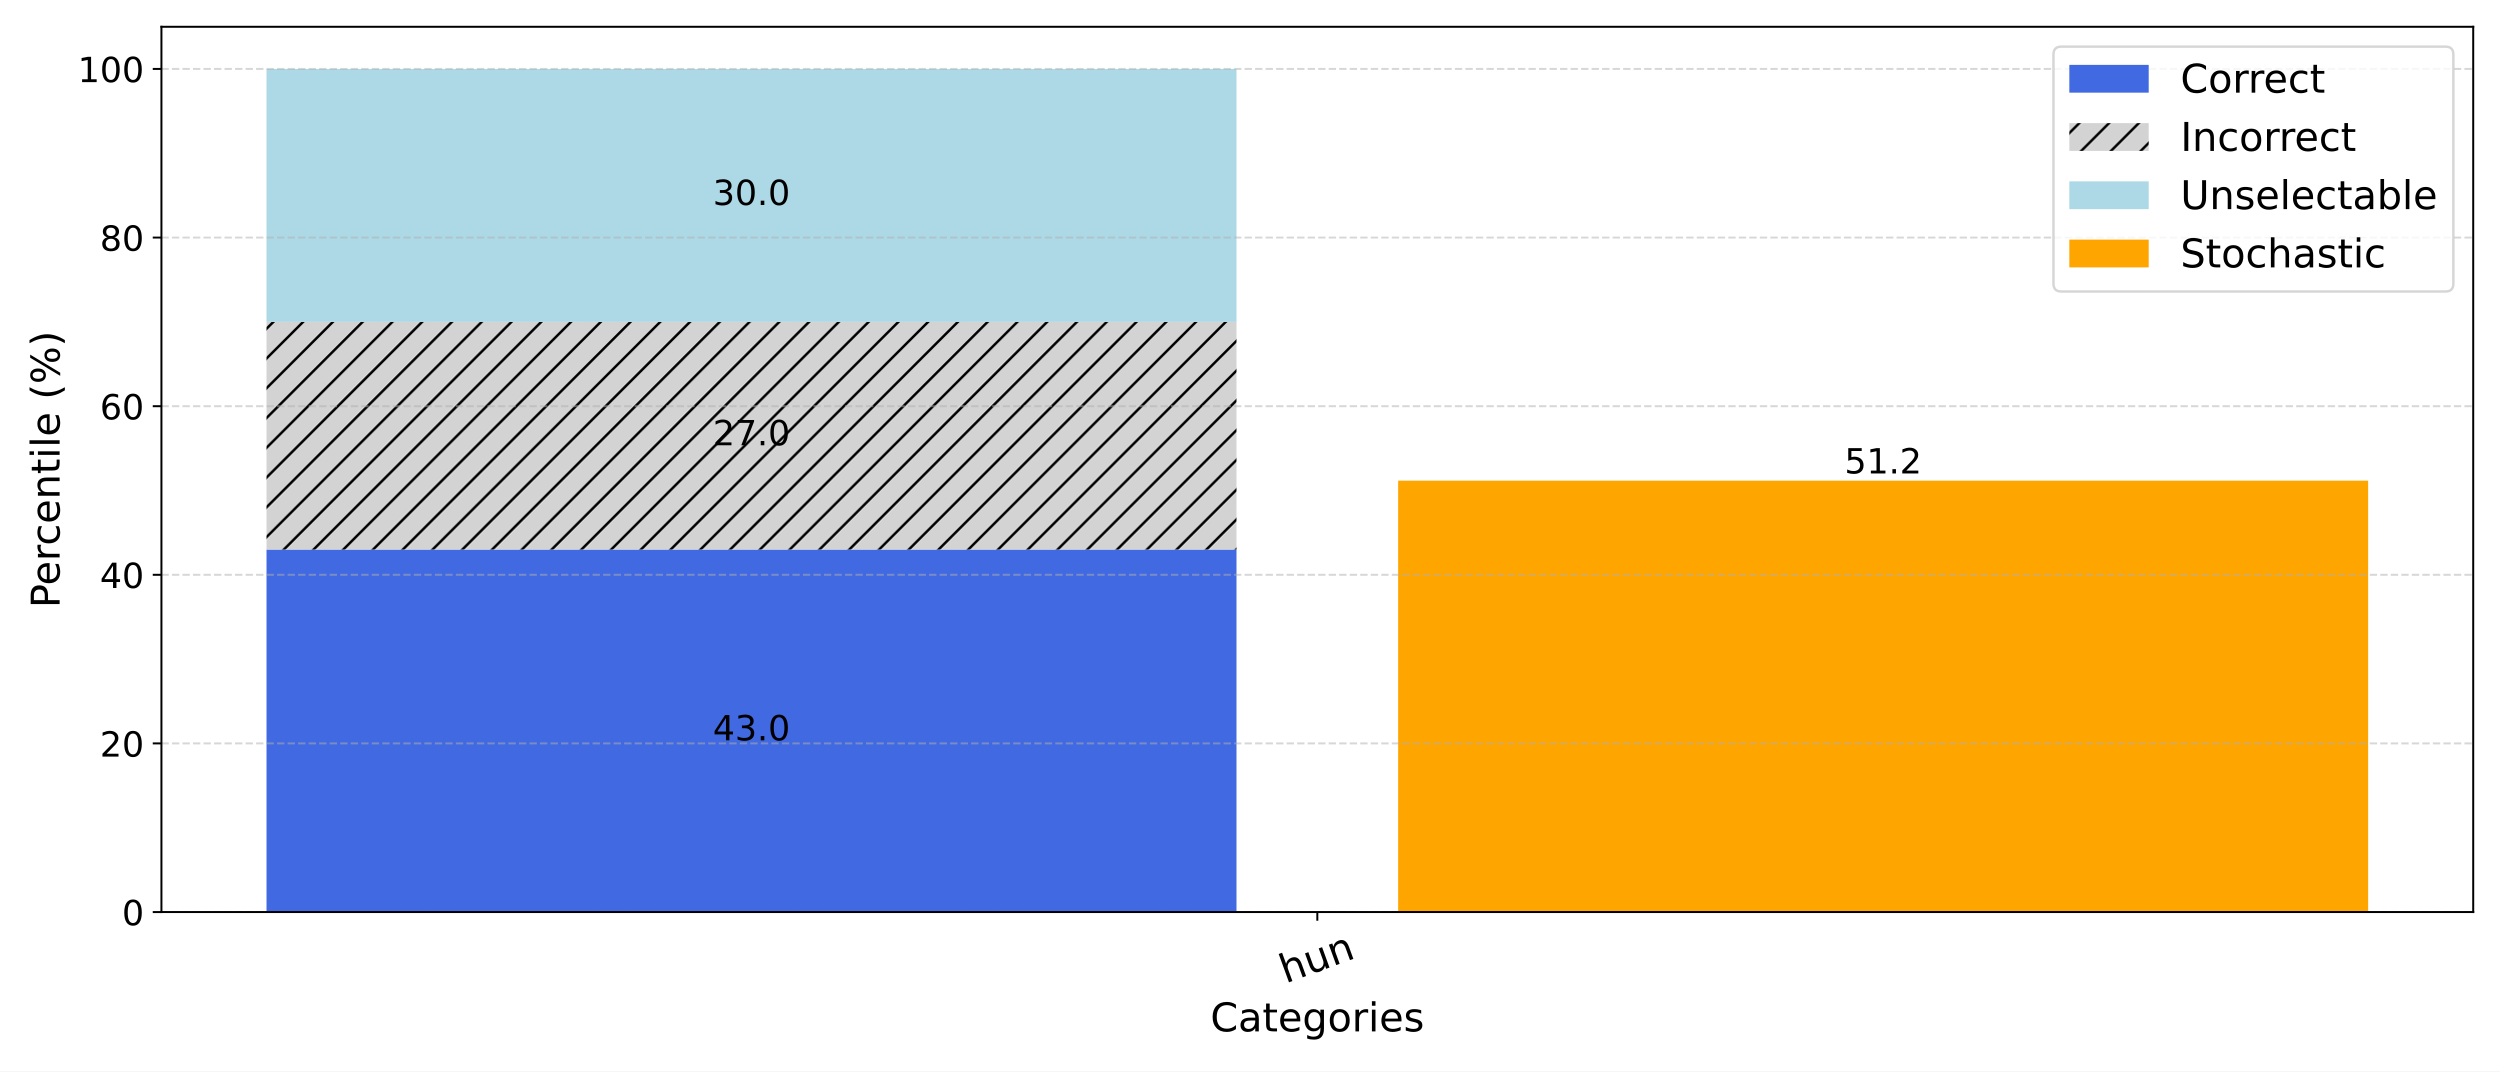
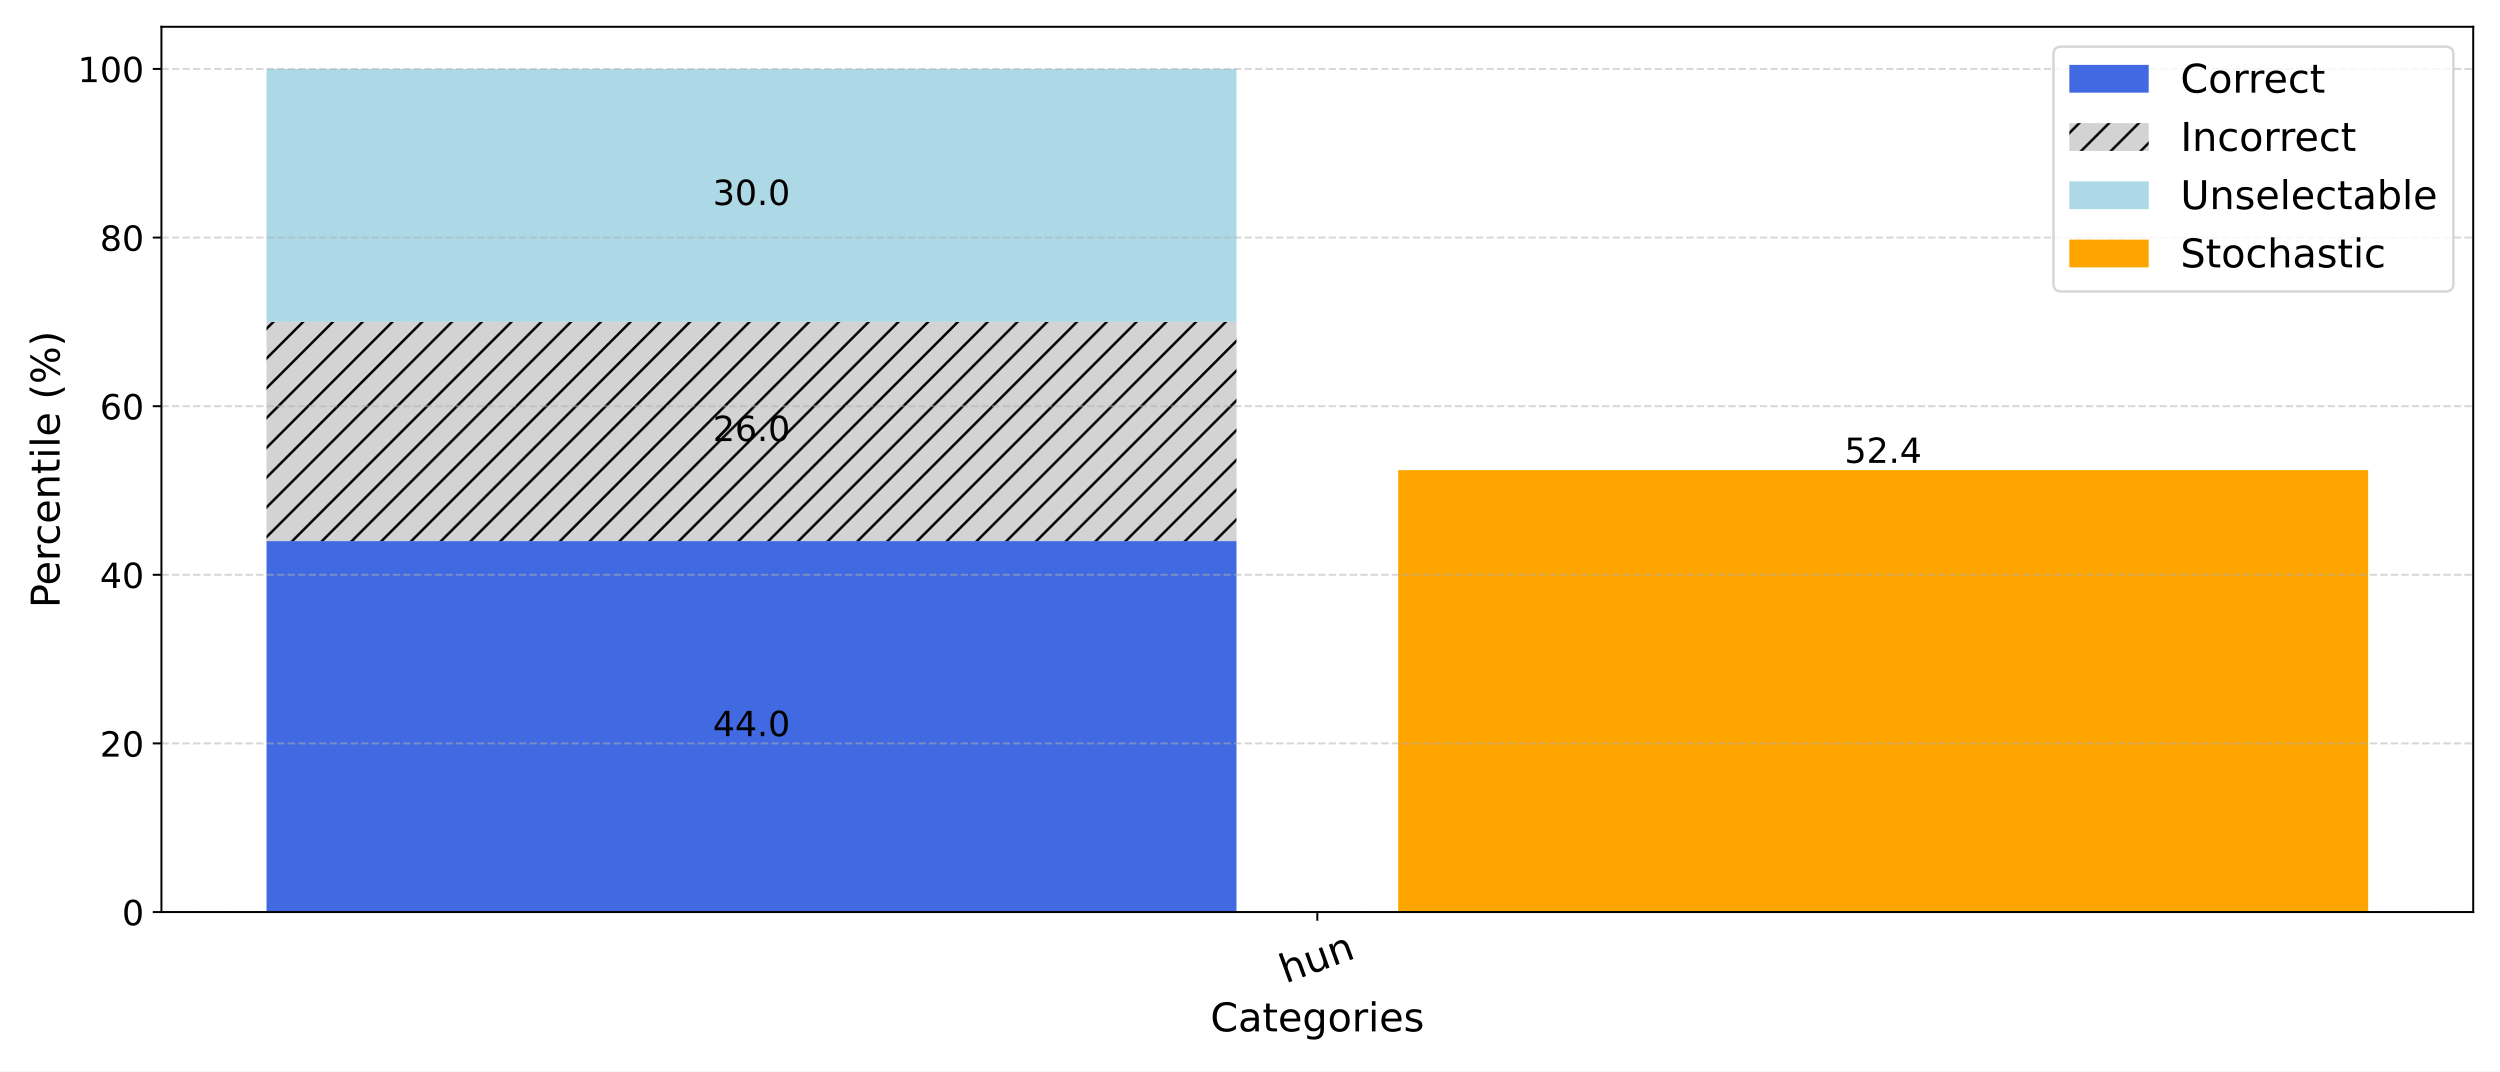
<svg xmlns="http://www.w3.org/2000/svg" xmlns:xlink="http://www.w3.org/1999/xlink" width="1008pt" height="432pt" viewBox="0 0 1008 432" version="1.1">
  <defs>
    <style type="text/css">*{stroke-linejoin: round; stroke-linecap: butt}</style>
  </defs>
  <g id="figure_1">
    <g id="patch_1">
      <path d="M 0 432  L 1008 432  L 1008 0  L 0 0  z " style="fill: #ffffff" />
    </g>
    <g id="axes_1">
      <g id="patch_2">
        <path d="M 65.09 367.736  L 997.2 367.736  L 997.2 10.8  L 65.09 10.8  z " style="fill: #ffffff" />
      </g>
      <g id="patch_3">
-         <path d="M 107.459 367.736  L 498.554 367.736  L 498.554 221.562  L 107.459 221.562  z " clip-path="url(#pa18484a6c4)" style="fill: #4169e1" />
+         <path d="M 107.459 367.736  L 498.554 367.736  L 498.554 218.163  L 107.459 218.163  z " clip-path="url(#p1015761235)" style="fill: #4169e1" />
      </g>
      <g id="patch_4">
-         <path d="M 107.459 221.562  L 498.554 221.562  L 498.554 129.779  L 107.459 129.779  z " clip-path="url(#pa18484a6c4)" style="fill: url(#h3ac55e56e7)" />
+         <path d="M 107.459 218.163  L 498.554 218.163  L 498.554 129.779  L 107.459 129.779  z " clip-path="url(#p1015761235)" style="fill: url(#h5a5f48c722)" />
      </g>
      <g id="patch_5">
-         <path d="M 107.459 129.779  L 498.554 129.779  L 498.554 27.797  L 107.459 27.797  z " clip-path="url(#pa18484a6c4)" style="fill: #add8e6" />
+         <path d="M 107.459 129.779  L 498.554 129.779  L 498.554 27.797  L 107.459 27.797  z " clip-path="url(#p1015761235)" style="fill: #add8e6" />
      </g>
      <g id="patch_6">
-         <path d="M 563.736 367.736  L 954.831 367.736  L 954.831 193.801  L 563.736 193.801  z " clip-path="url(#pa18484a6c4)" style="fill: #ffa500" />
+         <path d="M 563.736 367.736  L 954.831 367.736  L 954.831 189.551  L 563.736 189.551  z " clip-path="url(#p1015761235)" style="fill: #ffa500" />
      </g>
      <g id="matplotlib.axis_1">
        <g id="xtick_1">
          <g id="line2d_1">
            <defs>
-               <path id="m0825421580" d="M 0 0  L 0 3.5  " style="stroke: #000000; stroke-width: 0.8" />
+               <path id="m1cf16d68c0" d="M 0 0  L 0 3.5  " style="stroke: #000000; stroke-width: 0.8" />
            </defs>
            <g>
-               <use xlink:href="#m0825421580" x="531.145" y="367.736" style="stroke: #000000; stroke-width: 0.8" />
+               <use xlink:href="#m1cf16d68c0" x="531.145" y="367.736" style="stroke: #000000; stroke-width: 0.8" />
            </g>
          </g>
          <g id="text_1">
            <text style="font-size: 16px; font-family: 'DejaVu Sans', 'Bitstream Vera Sans', 'Computer Modern Sans Serif', 'Lucida Grande', 'Verdana', 'Geneva', 'Lucid', 'Arial', 'Helvetica', 'Avant Garde', sans-serif" transform="translate(518.3623 396.5646) rotate(-20)">hun</text>
          </g>
        </g>
        <g id="text_2">
          <text style="font-size: 16px; font-family: 'DejaVu Sans', 'Bitstream Vera Sans', 'Computer Modern Sans Serif', 'Lucida Grande', 'Verdana', 'Geneva', 'Lucid', 'Arial', 'Helvetica', 'Avant Garde', sans-serif; text-anchor: middle" x="531.145" y="415.849" transform="rotate(-0 531.145 415.8489)">Categories</text>
        </g>
      </g>
      <g id="matplotlib.axis_2">
        <g id="ytick_1">
          <g id="line2d_2">
-             <path d="M 65.09 367.736  L 997.2 367.736  " clip-path="url(#pa18484a6c4)" style="fill: none; stroke-dasharray: 2.96,1.28; stroke-dashoffset: 0; stroke: #b0b0b0; stroke-opacity: 0.5; stroke-width: 0.8" />
+             <path d="M 65.09 367.736  L 997.2 367.736  " clip-path="url(#p1015761235)" style="fill: none; stroke-dasharray: 2.96,1.28; stroke-dashoffset: 0; stroke: #b0b0b0; stroke-opacity: 0.5; stroke-width: 0.8" />
          </g>
          <g id="line2d_3">
            <defs>
-               <path id="m7dc88546b3" d="M 0 0  L -3.5 0  " style="stroke: #000000; stroke-width: 0.8" />
+               <path id="mb3e15009d2" d="M 0 0  L -3.5 0  " style="stroke: #000000; stroke-width: 0.8" />
            </defs>
            <g>
-               <use xlink:href="#m7dc88546b3" x="65.09" y="367.736" style="stroke: #000000; stroke-width: 0.8" />
+               <use xlink:href="#mb3e15009d2" x="65.09" y="367.736" style="stroke: #000000; stroke-width: 0.8" />
            </g>
          </g>
          <g id="text_3">
            <text style="font-size: 14px; font-family: 'DejaVu Sans', 'Bitstream Vera Sans', 'Computer Modern Sans Serif', 'Lucida Grande', 'Verdana', 'Geneva', 'Lucid', 'Arial', 'Helvetica', 'Avant Garde', sans-serif; text-anchor: end" x="58.09" y="373.055" transform="rotate(-0 58.09 373.0549)">0</text>
          </g>
        </g>
        <g id="ytick_2">
          <g id="line2d_4">
-             <path d="M 65.09 299.748  L 997.2 299.748  " clip-path="url(#pa18484a6c4)" style="fill: none; stroke-dasharray: 2.96,1.28; stroke-dashoffset: 0; stroke: #b0b0b0; stroke-opacity: 0.5; stroke-width: 0.8" />
+             <path d="M 65.09 299.748  L 997.2 299.748  " clip-path="url(#p1015761235)" style="fill: none; stroke-dasharray: 2.96,1.28; stroke-dashoffset: 0; stroke: #b0b0b0; stroke-opacity: 0.5; stroke-width: 0.8" />
          </g>
          <g id="line2d_5">
            <g>
-               <use xlink:href="#m7dc88546b3" x="65.09" y="299.748" style="stroke: #000000; stroke-width: 0.8" />
+               <use xlink:href="#mb3e15009d2" x="65.09" y="299.748" style="stroke: #000000; stroke-width: 0.8" />
            </g>
          </g>
          <g id="text_4">
            <text style="font-size: 14px; font-family: 'DejaVu Sans', 'Bitstream Vera Sans', 'Computer Modern Sans Serif', 'Lucida Grande', 'Verdana', 'Geneva', 'Lucid', 'Arial', 'Helvetica', 'Avant Garde', sans-serif; text-anchor: end" x="58.09" y="305.067" transform="rotate(-0 58.09 305.0671)">20</text>
          </g>
        </g>
        <g id="ytick_3">
          <g id="line2d_6">
-             <path d="M 65.09 231.76  L 997.2 231.76  " clip-path="url(#pa18484a6c4)" style="fill: none; stroke-dasharray: 2.96,1.28; stroke-dashoffset: 0; stroke: #b0b0b0; stroke-opacity: 0.5; stroke-width: 0.8" />
+             <path d="M 65.09 231.76  L 997.2 231.76  " clip-path="url(#p1015761235)" style="fill: none; stroke-dasharray: 2.96,1.28; stroke-dashoffset: 0; stroke: #b0b0b0; stroke-opacity: 0.5; stroke-width: 0.8" />
          </g>
          <g id="line2d_7">
            <g>
-               <use xlink:href="#m7dc88546b3" x="65.09" y="231.76" style="stroke: #000000; stroke-width: 0.8" />
+               <use xlink:href="#mb3e15009d2" x="65.09" y="231.76" style="stroke: #000000; stroke-width: 0.8" />
            </g>
          </g>
          <g id="text_5">
            <text style="font-size: 14px; font-family: 'DejaVu Sans', 'Bitstream Vera Sans', 'Computer Modern Sans Serif', 'Lucida Grande', 'Verdana', 'Geneva', 'Lucid', 'Arial', 'Helvetica', 'Avant Garde', sans-serif; text-anchor: end" x="58.09" y="237.079" transform="rotate(-0 58.09 237.0793)">40</text>
          </g>
        </g>
        <g id="ytick_4">
          <g id="line2d_8">
-             <path d="M 65.09 163.773  L 997.2 163.773  " clip-path="url(#pa18484a6c4)" style="fill: none; stroke-dasharray: 2.96,1.28; stroke-dashoffset: 0; stroke: #b0b0b0; stroke-opacity: 0.5; stroke-width: 0.8" />
+             <path d="M 65.09 163.773  L 997.2 163.773  " clip-path="url(#p1015761235)" style="fill: none; stroke-dasharray: 2.96,1.28; stroke-dashoffset: 0; stroke: #b0b0b0; stroke-opacity: 0.5; stroke-width: 0.8" />
          </g>
          <g id="line2d_9">
            <g>
-               <use xlink:href="#m7dc88546b3" x="65.09" y="163.773" style="stroke: #000000; stroke-width: 0.8" />
+               <use xlink:href="#mb3e15009d2" x="65.09" y="163.773" style="stroke: #000000; stroke-width: 0.8" />
            </g>
          </g>
          <g id="text_6">
            <text style="font-size: 14px; font-family: 'DejaVu Sans', 'Bitstream Vera Sans', 'Computer Modern Sans Serif', 'Lucida Grande', 'Verdana', 'Geneva', 'Lucid', 'Arial', 'Helvetica', 'Avant Garde', sans-serif; text-anchor: end" x="58.09" y="169.091" transform="rotate(-0 58.09 169.0915)">60</text>
          </g>
        </g>
        <g id="ytick_5">
          <g id="line2d_10">
-             <path d="M 65.09 95.785  L 997.2 95.785  " clip-path="url(#pa18484a6c4)" style="fill: none; stroke-dasharray: 2.96,1.28; stroke-dashoffset: 0; stroke: #b0b0b0; stroke-opacity: 0.5; stroke-width: 0.8" />
+             <path d="M 65.09 95.785  L 997.2 95.785  " clip-path="url(#p1015761235)" style="fill: none; stroke-dasharray: 2.96,1.28; stroke-dashoffset: 0; stroke: #b0b0b0; stroke-opacity: 0.5; stroke-width: 0.8" />
          </g>
          <g id="line2d_11">
            <g>
-               <use xlink:href="#m7dc88546b3" x="65.09" y="95.785" style="stroke: #000000; stroke-width: 0.8" />
+               <use xlink:href="#mb3e15009d2" x="65.09" y="95.785" style="stroke: #000000; stroke-width: 0.8" />
            </g>
          </g>
          <g id="text_7">
            <text style="font-size: 14px; font-family: 'DejaVu Sans', 'Bitstream Vera Sans', 'Computer Modern Sans Serif', 'Lucida Grande', 'Verdana', 'Geneva', 'Lucid', 'Arial', 'Helvetica', 'Avant Garde', sans-serif; text-anchor: end" x="58.09" y="101.104" transform="rotate(-0 58.09 101.1037)">80</text>
          </g>
        </g>
        <g id="ytick_6">
          <g id="line2d_12">
-             <path d="M 65.09 27.797  L 997.2 27.797  " clip-path="url(#pa18484a6c4)" style="fill: none; stroke-dasharray: 2.96,1.28; stroke-dashoffset: 0; stroke: #b0b0b0; stroke-opacity: 0.5; stroke-width: 0.8" />
+             <path d="M 65.09 27.797  L 997.2 27.797  " clip-path="url(#p1015761235)" style="fill: none; stroke-dasharray: 2.96,1.28; stroke-dashoffset: 0; stroke: #b0b0b0; stroke-opacity: 0.5; stroke-width: 0.8" />
          </g>
          <g id="line2d_13">
            <g>
-               <use xlink:href="#m7dc88546b3" x="65.09" y="27.797" style="stroke: #000000; stroke-width: 0.8" />
+               <use xlink:href="#mb3e15009d2" x="65.09" y="27.797" style="stroke: #000000; stroke-width: 0.8" />
            </g>
          </g>
          <g id="text_8">
            <text style="font-size: 14px; font-family: 'DejaVu Sans', 'Bitstream Vera Sans', 'Computer Modern Sans Serif', 'Lucida Grande', 'Verdana', 'Geneva', 'Lucid', 'Arial', 'Helvetica', 'Avant Garde', sans-serif; text-anchor: end" x="58.09" y="33.116" transform="rotate(-0 58.09 33.11586)">100</text>
          </g>
        </g>
        <g id="text_9">
          <text style="font-size: 16px; font-family: 'DejaVu Sans', 'Bitstream Vera Sans', 'Computer Modern Sans Serif', 'Lucida Grande', 'Verdana', 'Geneva', 'Lucid', 'Arial', 'Helvetica', 'Avant Garde', sans-serif; text-anchor: middle" x="24.04" y="189.268" transform="rotate(-90 24.04 189.268)">Percentile (%)</text>
        </g>
      </g>
      <g id="patch_7">
        <path d="M 65.09 367.736  L 65.09 10.8  " style="fill: none; stroke: #000000; stroke-width: 0.8; stroke-linejoin: miter; stroke-linecap: square" />
      </g>
      <g id="patch_8">
        <path d="M 997.2 367.736  L 997.2 10.8  " style="fill: none; stroke: #000000; stroke-width: 0.8; stroke-linejoin: miter; stroke-linecap: square" />
      </g>
      <g id="patch_9">
        <path d="M 65.09 367.736  L 997.2 367.736  " style="fill: none; stroke: #000000; stroke-width: 0.8; stroke-linejoin: miter; stroke-linecap: square" />
      </g>
      <g id="patch_10">
        <path d="M 65.09 10.8  L 997.2 10.8  " style="fill: none; stroke: #000000; stroke-width: 0.8; stroke-linejoin: miter; stroke-linecap: square" />
      </g>
      <g id="text_10">
-         <text style="font-size: 14px; font-family: 'DejaVu Sans', 'Bitstream Vera Sans', 'Computer Modern Sans Serif', 'Lucida Grande', 'Verdana', 'Geneva', 'Lucid', 'Arial', 'Helvetica', 'Avant Garde', sans-serif; text-anchor: middle" x="303.006" y="298.512" transform="rotate(-0 303.0062 298.5122)">43.0</text>
+         <text style="font-size: 14px; font-family: 'DejaVu Sans', 'Bitstream Vera Sans', 'Computer Modern Sans Serif', 'Lucida Grande', 'Verdana', 'Geneva', 'Lucid', 'Arial', 'Helvetica', 'Avant Garde', sans-serif; text-anchor: middle" x="303.006" y="296.813" transform="rotate(-0 303.0062 296.8125)">44.0</text>
      </g>
      <g id="text_11">
-         <text style="font-size: 14px; font-family: 'DejaVu Sans', 'Bitstream Vera Sans', 'Computer Modern Sans Serif', 'Lucida Grande', 'Verdana', 'Geneva', 'Lucid', 'Arial', 'Helvetica', 'Avant Garde', sans-serif; text-anchor: middle" x="303.006" y="179.534" transform="rotate(-0 303.0062 179.5336)">27.0</text>
+         <text style="font-size: 14px; font-family: 'DejaVu Sans', 'Bitstream Vera Sans', 'Computer Modern Sans Serif', 'Lucida Grande', 'Verdana', 'Geneva', 'Lucid', 'Arial', 'Helvetica', 'Avant Garde', sans-serif; text-anchor: middle" x="303.006" y="177.834" transform="rotate(-0 303.0062 177.8339)">26.0</text>
      </g>
      <g id="text_12">
        <text style="font-size: 14px; font-family: 'DejaVu Sans', 'Bitstream Vera Sans', 'Computer Modern Sans Serif', 'Lucida Grande', 'Verdana', 'Geneva', 'Lucid', 'Arial', 'Helvetica', 'Avant Garde', sans-serif; text-anchor: middle" x="303.006" y="82.651" transform="rotate(-0 303.0062 82.65094)">30.0</text>
      </g>
      <g id="text_13">
-         <text style="font-size: 14px; font-family: 'DejaVu Sans', 'Bitstream Vera Sans', 'Computer Modern Sans Serif', 'Lucida Grande', 'Verdana', 'Geneva', 'Lucid', 'Arial', 'Helvetica', 'Avant Garde', sans-serif; text-anchor: middle" x="759.284" y="190.889" transform="rotate(-0 759.2838 190.889)">51.2</text>
+         <text style="font-size: 14px; font-family: 'DejaVu Sans', 'Bitstream Vera Sans', 'Computer Modern Sans Serif', 'Lucida Grande', 'Verdana', 'Geneva', 'Lucid', 'Arial', 'Helvetica', 'Avant Garde', sans-serif; text-anchor: middle" x="759.284" y="186.64" transform="rotate(-0 759.2838 186.6397)">52.4</text>
      </g>
      <g id="legend_1">
        <g id="patch_11">
          <path d="M 831.158 117.54  L 986 117.54  Q 989.2 117.54 989.2 114.34  L 989.2 22  Q 989.2 18.8 986 18.8  L 831.158 18.8  Q 827.957 18.8 827.957 22  L 827.957 114.34  Q 827.957 117.54 831.158 117.54  z " style="fill: #ffffff; opacity: 0.8; stroke: #cccccc; stroke-linejoin: miter" />
        </g>
        <g id="patch_12">
          <path d="M 834.357 37.358  L 866.357 37.358  L 866.357 26.157  L 834.357 26.157  z " style="fill: #4169e1" />
        </g>
        <g id="text_14">
          <text style="font-size: 16px; font-family: 'DejaVu Sans', 'Bitstream Vera Sans', 'Computer Modern Sans Serif', 'Lucida Grande', 'Verdana', 'Geneva', 'Lucid', 'Arial', 'Helvetica', 'Avant Garde', sans-serif; text-anchor: start" x="879.158" y="37.358" transform="rotate(-0 879.1575 37.3575)">Correct</text>
        </g>
        <g id="patch_13">
-           <path d="M 834.357 60.843  L 866.357 60.843  L 866.357 49.642  L 834.357 49.642  z " style="fill: url(#h3ac55e56e7)" />
+           <path d="M 834.357 60.843  L 866.357 60.843  L 866.357 49.642  L 834.357 49.642  z " style="fill: url(#h5a5f48c722)" />
        </g>
        <g id="text_15">
          <text style="font-size: 16px; font-family: 'DejaVu Sans', 'Bitstream Vera Sans', 'Computer Modern Sans Serif', 'Lucida Grande', 'Verdana', 'Geneva', 'Lucid', 'Arial', 'Helvetica', 'Avant Garde', sans-serif; text-anchor: start" x="879.158" y="60.843" transform="rotate(-0 879.1575 60.8425)">Incorrect</text>
        </g>
        <g id="patch_14">
          <path d="M 834.357 84.328  L 866.357 84.328  L 866.357 73.127  L 834.357 73.127  z " style="fill: #add8e6" />
        </g>
        <g id="text_16">
          <text style="font-size: 16px; font-family: 'DejaVu Sans', 'Bitstream Vera Sans', 'Computer Modern Sans Serif', 'Lucida Grande', 'Verdana', 'Geneva', 'Lucid', 'Arial', 'Helvetica', 'Avant Garde', sans-serif; text-anchor: start" x="879.158" y="84.328" transform="rotate(-0 879.1575 84.3275)">Unselectable</text>
        </g>
        <g id="patch_15">
          <path d="M 834.357 107.812  L 866.357 107.812  L 866.357 96.612  L 834.357 96.612  z " style="fill: #ffa500" />
        </g>
        <g id="text_17">
          <text style="font-size: 16px; font-family: 'DejaVu Sans', 'Bitstream Vera Sans', 'Computer Modern Sans Serif', 'Lucida Grande', 'Verdana', 'Geneva', 'Lucid', 'Arial', 'Helvetica', 'Avant Garde', sans-serif; text-anchor: start" x="879.158" y="107.812" transform="rotate(-0 879.1575 107.8125)">Stochastic</text>
        </g>
      </g>
    </g>
  </g>
  <defs>
-     <clipPath id="pa18484a6c4">
+     <clipPath id="p1015761235">
      <rect x="65.09" y="10.8" width="932.11" height="356.936" />
    </clipPath>
  </defs>
  <defs>
-     <pattern id="h3ac55e56e7" patternUnits="userSpaceOnUse" x="0" y="0" width="72" height="72">
+     <pattern id="h5a5f48c722" patternUnits="userSpaceOnUse" x="0" y="0" width="72" height="72">
      <rect x="0" y="0" width="73" height="73" fill="#d3d3d3" />
      <path d="M -36 36  L 36 -36  M -30 42  L 42 -30  M -24 48  L 48 -24  M -18 54  L 54 -18  M -12 60  L 60 -12  M -6 66  L 66 -6  M 0 72  L 72 0  M 6 78  L 78 6  M 12 84  L 84 12  M 18 90  L 90 18  M 24 96  L 96 24  M 30 102  L 102 30  M 36 108  L 108 36  " style="fill: #000000; stroke: #000000; stroke-width: 1.0; stroke-linecap: butt; stroke-linejoin: miter" />
    </pattern>
  </defs>
</svg>
